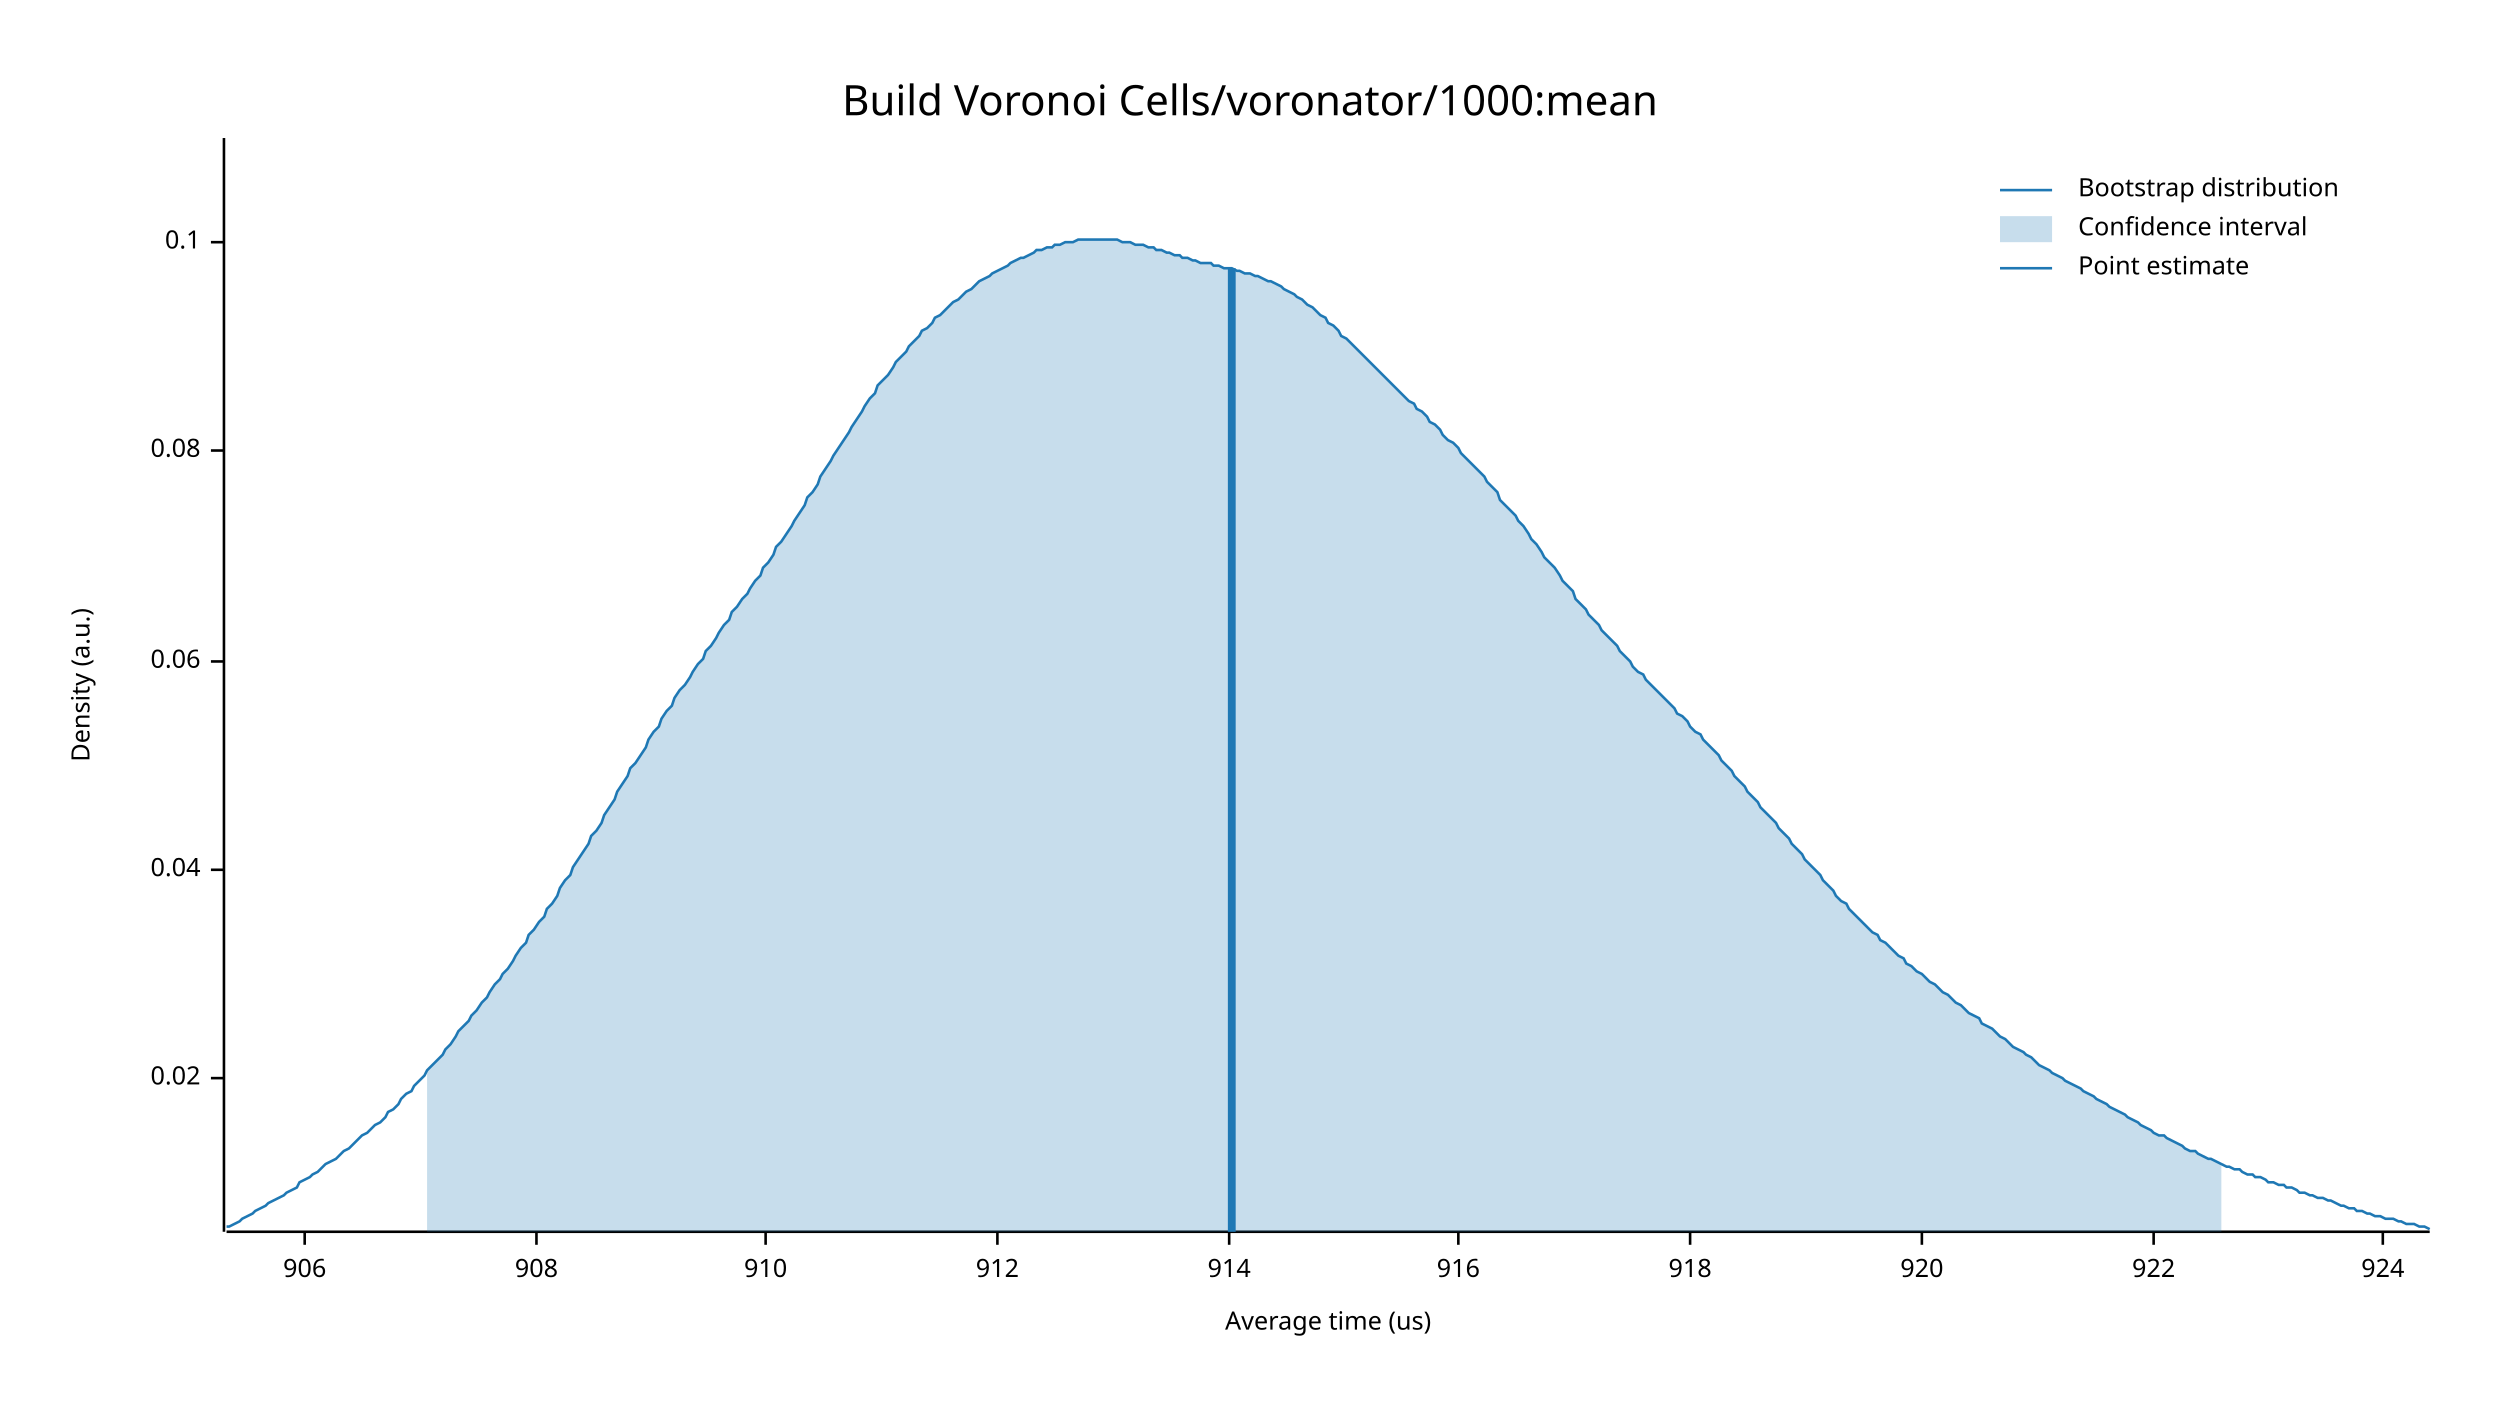
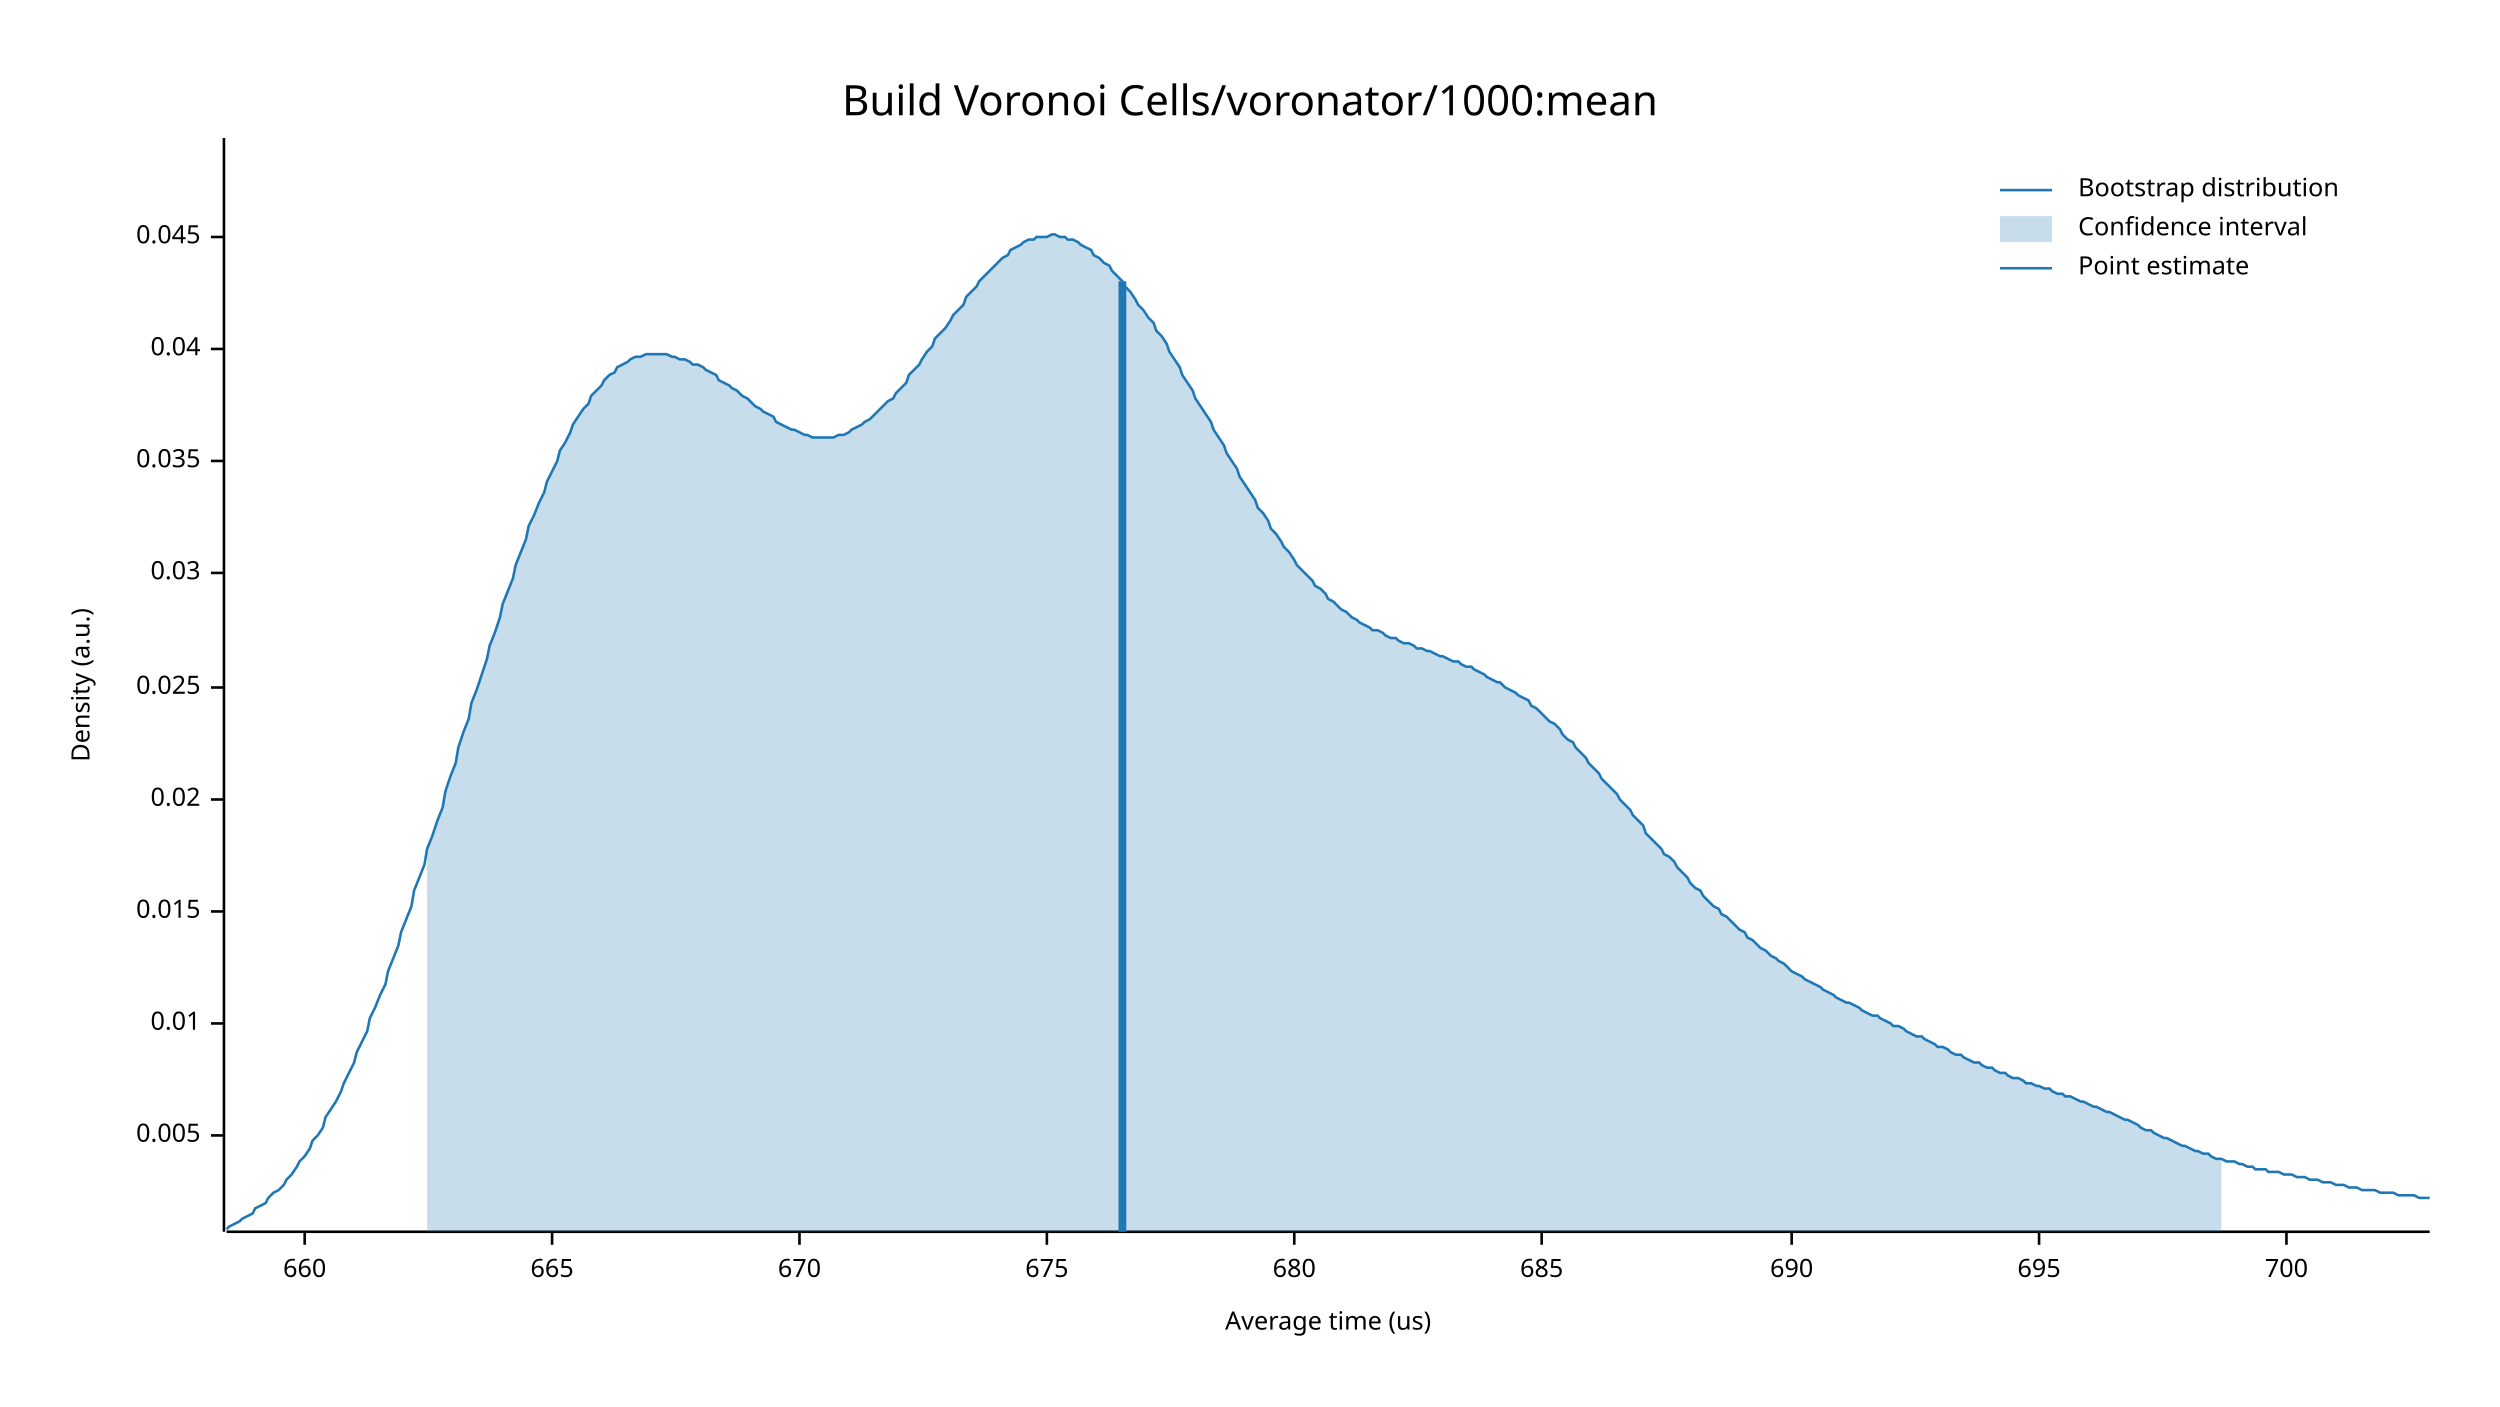
<svg xmlns="http://www.w3.org/2000/svg" width="960" height="540" viewBox="0 0 960 540">
  <text x="480" y="32" dy="0.76em" text-anchor="middle" font-family="sans-serif" font-size="16.129" opacity="1" fill="#000000">
Build Voronoi Cells/voronator/1000:mean
</text>
  <text x="27" y="263" dy="0.76em" text-anchor="middle" font-family="sans-serif" font-size="9.677" opacity="1" fill="#000000" transform="rotate(270, 27, 263)">
Density (a.u.)
</text>
  <text x="510" y="513" dy="-0.5ex" text-anchor="middle" font-family="sans-serif" font-size="9.677" opacity="1" fill="#000000">
Average time (us)
</text>
  <polyline fill="none" opacity="1" stroke="#000000" stroke-width="1" points="86,53 86,473 " />
-   <text x="77" y="414" dy="0.5ex" text-anchor="end" font-family="sans-serif" font-size="9.677" opacity="1" fill="#000000">
+   <text x="77" y="436" dy="0.5ex" text-anchor="end" font-family="sans-serif" font-size="9.677" opacity="1" fill="#000000">
+ 0.005
+ </text>
+   <polyline fill="none" opacity="1" stroke="#000000" stroke-width="1" points="81,436 86,436 " />
+   <text x="77" y="393" dy="0.5ex" text-anchor="end" font-family="sans-serif" font-size="9.677" opacity="1" fill="#000000">
+ 0.01
+ </text>
+   <polyline fill="none" opacity="1" stroke="#000000" stroke-width="1" points="81,393 86,393 " />
+   <text x="77" y="350" dy="0.5ex" text-anchor="end" font-family="sans-serif" font-size="9.677" opacity="1" fill="#000000">
+ 0.015
+ </text>
+   <polyline fill="none" opacity="1" stroke="#000000" stroke-width="1" points="81,350 86,350 " />
+   <text x="77" y="307" dy="0.5ex" text-anchor="end" font-family="sans-serif" font-size="9.677" opacity="1" fill="#000000">
0.02
</text>
-   <polyline fill="none" opacity="1" stroke="#000000" stroke-width="1" points="81,414 86,414 " />
-   <text x="77" y="334" dy="0.5ex" text-anchor="end" font-family="sans-serif" font-size="9.677" opacity="1" fill="#000000">
+   <polyline fill="none" opacity="1" stroke="#000000" stroke-width="1" points="81,307 86,307 " />
+   <text x="77" y="264" dy="0.5ex" text-anchor="end" font-family="sans-serif" font-size="9.677" opacity="1" fill="#000000">
+ 0.025
+ </text>
+   <polyline fill="none" opacity="1" stroke="#000000" stroke-width="1" points="81,264 86,264 " />
+   <text x="77" y="220" dy="0.5ex" text-anchor="end" font-family="sans-serif" font-size="9.677" opacity="1" fill="#000000">
+ 0.03
+ </text>
+   <polyline fill="none" opacity="1" stroke="#000000" stroke-width="1" points="81,220 86,220 " />
+   <text x="77" y="177" dy="0.5ex" text-anchor="end" font-family="sans-serif" font-size="9.677" opacity="1" fill="#000000">
+ 0.035
+ </text>
+   <polyline fill="none" opacity="1" stroke="#000000" stroke-width="1" points="81,177 86,177 " />
+   <text x="77" y="134" dy="0.5ex" text-anchor="end" font-family="sans-serif" font-size="9.677" opacity="1" fill="#000000">
0.04
</text>
-   <polyline fill="none" opacity="1" stroke="#000000" stroke-width="1" points="81,334 86,334 " />
-   <text x="77" y="254" dy="0.5ex" text-anchor="end" font-family="sans-serif" font-size="9.677" opacity="1" fill="#000000">
- 0.06
+   <polyline fill="none" opacity="1" stroke="#000000" stroke-width="1" points="81,134 86,134 " />
+   <text x="77" y="91" dy="0.5ex" text-anchor="end" font-family="sans-serif" font-size="9.677" opacity="1" fill="#000000">
+ 0.045
</text>
-   <polyline fill="none" opacity="1" stroke="#000000" stroke-width="1" points="81,254 86,254 " />
-   <text x="77" y="173" dy="0.5ex" text-anchor="end" font-family="sans-serif" font-size="9.677" opacity="1" fill="#000000">
- 0.08
- </text>
-   <polyline fill="none" opacity="1" stroke="#000000" stroke-width="1" points="81,173 86,173 " />
-   <text x="77" y="93" dy="0.5ex" text-anchor="end" font-family="sans-serif" font-size="9.677" opacity="1" fill="#000000">
- 0.1
- </text>
-   <polyline fill="none" opacity="1" stroke="#000000" stroke-width="1" points="81,93 86,93 " />
+   <polyline fill="none" opacity="1" stroke="#000000" stroke-width="1" points="81,91 86,91 " />
  <polyline fill="none" opacity="1" stroke="#000000" stroke-width="1" points="87,473 933,473 " />
  <text x="117" y="483" dy="0.76em" text-anchor="middle" font-family="sans-serif" font-size="9.677" opacity="1" fill="#000000">
- 906
+ 660
</text>
  <polyline fill="none" opacity="1" stroke="#000000" stroke-width="1" points="117,473 117,478 " />
-   <text x="206" y="483" dy="0.76em" text-anchor="middle" font-family="sans-serif" font-size="9.677" opacity="1" fill="#000000">
- 908
+   <text x="212" y="483" dy="0.76em" text-anchor="middle" font-family="sans-serif" font-size="9.677" opacity="1" fill="#000000">
+ 665
</text>
-   <polyline fill="none" opacity="1" stroke="#000000" stroke-width="1" points="206,473 206,478 " />
-   <text x="294" y="483" dy="0.76em" text-anchor="middle" font-family="sans-serif" font-size="9.677" opacity="1" fill="#000000">
- 910
+   <polyline fill="none" opacity="1" stroke="#000000" stroke-width="1" points="212,473 212,478 " />
+   <text x="307" y="483" dy="0.76em" text-anchor="middle" font-family="sans-serif" font-size="9.677" opacity="1" fill="#000000">
+ 670
</text>
-   <polyline fill="none" opacity="1" stroke="#000000" stroke-width="1" points="294,473 294,478 " />
-   <text x="383" y="483" dy="0.76em" text-anchor="middle" font-family="sans-serif" font-size="9.677" opacity="1" fill="#000000">
- 912
+   <polyline fill="none" opacity="1" stroke="#000000" stroke-width="1" points="307,473 307,478 " />
+   <text x="402" y="483" dy="0.76em" text-anchor="middle" font-family="sans-serif" font-size="9.677" opacity="1" fill="#000000">
+ 675
</text>
-   <polyline fill="none" opacity="1" stroke="#000000" stroke-width="1" points="383,473 383,478 " />
-   <text x="472" y="483" dy="0.76em" text-anchor="middle" font-family="sans-serif" font-size="9.677" opacity="1" fill="#000000">
- 914
+   <polyline fill="none" opacity="1" stroke="#000000" stroke-width="1" points="402,473 402,478 " />
+   <text x="497" y="483" dy="0.76em" text-anchor="middle" font-family="sans-serif" font-size="9.677" opacity="1" fill="#000000">
+ 680
</text>
-   <polyline fill="none" opacity="1" stroke="#000000" stroke-width="1" points="472,473 472,478 " />
-   <text x="560" y="483" dy="0.76em" text-anchor="middle" font-family="sans-serif" font-size="9.677" opacity="1" fill="#000000">
- 916
+   <polyline fill="none" opacity="1" stroke="#000000" stroke-width="1" points="497,473 497,478 " />
+   <text x="592" y="483" dy="0.76em" text-anchor="middle" font-family="sans-serif" font-size="9.677" opacity="1" fill="#000000">
+ 685
</text>
-   <polyline fill="none" opacity="1" stroke="#000000" stroke-width="1" points="560,473 560,478 " />
-   <text x="649" y="483" dy="0.76em" text-anchor="middle" font-family="sans-serif" font-size="9.677" opacity="1" fill="#000000">
- 918
+   <polyline fill="none" opacity="1" stroke="#000000" stroke-width="1" points="592,473 592,478 " />
+   <text x="688" y="483" dy="0.76em" text-anchor="middle" font-family="sans-serif" font-size="9.677" opacity="1" fill="#000000">
+ 690
</text>
-   <polyline fill="none" opacity="1" stroke="#000000" stroke-width="1" points="649,473 649,478 " />
-   <text x="738" y="483" dy="0.76em" text-anchor="middle" font-family="sans-serif" font-size="9.677" opacity="1" fill="#000000">
- 920
+   <polyline fill="none" opacity="1" stroke="#000000" stroke-width="1" points="688,473 688,478 " />
+   <text x="783" y="483" dy="0.76em" text-anchor="middle" font-family="sans-serif" font-size="9.677" opacity="1" fill="#000000">
+ 695
</text>
-   <polyline fill="none" opacity="1" stroke="#000000" stroke-width="1" points="738,473 738,478 " />
-   <text x="827" y="483" dy="0.76em" text-anchor="middle" font-family="sans-serif" font-size="9.677" opacity="1" fill="#000000">
- 922
+   <polyline fill="none" opacity="1" stroke="#000000" stroke-width="1" points="783,473 783,478 " />
+   <text x="878" y="483" dy="0.76em" text-anchor="middle" font-family="sans-serif" font-size="9.677" opacity="1" fill="#000000">
+ 700
</text>
-   <polyline fill="none" opacity="1" stroke="#000000" stroke-width="1" points="827,473 827,478 " />
-   <text x="915" y="483" dy="0.76em" text-anchor="middle" font-family="sans-serif" font-size="9.677" opacity="1" fill="#000000">
- 924
- </text>
-   <polyline fill="none" opacity="1" stroke="#000000" stroke-width="1" points="915,473 915,478 " />
-   <polyline fill="none" opacity="1" stroke="#1F78B4" stroke-width="1" points="87,471 88,471 90,470 92,469 93,468 95,467 97,466 98,465 100,464 102,463 103,462 105,461 107,460 109,459 110,458 112,457 114,456 115,454 117,453 119,452 120,451 122,450 124,448 125,447 127,446 129,445 131,443 132,442 134,441 136,439 137,438 139,436 141,435 142,434 144,432 146,431 148,429 149,427 151,426 153,424 154,422 156,420 158,419 159,417 161,415 163,413 164,411 166,409 168,407 170,405 171,403 173,401 175,398 176,396 178,394 180,392 181,390 183,388 185,385 187,383 188,381 190,378 192,376 193,374 195,372 197,369 198,367 200,364 202,362 203,359 205,357 207,354 209,352 210,349 212,347 214,344 215,341 217,338 219,336 220,333 222,330 224,327 226,324 227,321 229,319 231,316 232,313 234,310 236,307 237,304 239,301 241,298 242,295 244,293 246,290 248,287 249,284 251,281 253,279 254,276 256,273 258,271 259,268 261,265 263,263 265,260 266,258 268,255 270,253 271,250 273,248 275,245 276,243 278,240 280,238 281,235 283,233 285,230 287,228 288,226 290,223 292,221 293,218 295,216 297,213 298,210 300,208 302,205 304,202 305,200 307,197 309,194 310,191 312,189 314,186 315,183 317,180 319,177 320,175 322,172 324,169 326,166 327,164 329,161 331,158 332,156 334,153 336,151 337,148 339,146 341,144 343,141 344,139 346,137 348,135 349,133 351,131 353,129 354,127 356,126 358,124 359,122 361,121 363,119 365,117 366,116 368,115 370,113 371,112 373,111 375,109 376,108 378,107 380,106 381,105 383,104 385,103 387,102 388,101 390,100 392,99 393,99 395,98 397,97 398,96 400,96 402,95 404,95 405,94 407,94 409,93 410,93 412,93 414,92 415,92 417,92 419,92 420,92 422,92 424,92 426,92 427,92 429,92 431,93 432,93 434,93 436,94 437,94 439,94 441,95 443,95 444,96 446,96 448,97 449,97 451,98 453,98 454,99 456,99 458,100 459,100 461,101 463,101 465,101 466,102 468,102 470,103 471,103 473,103 475,104 476,104 478,105 480,105 482,106 483,106 485,107 487,108 488,108 490,109 492,110 493,111 495,112 497,113 498,114 500,115 502,117 504,118 505,119 507,121 509,122 510,124 512,125 514,127 515,129 517,130 519,132 521,134 522,135 524,137 526,139 527,140 529,142 531,144 532,145 534,147 536,149 537,150 539,152 541,154 543,155 544,157 546,158 548,160 549,162 551,163 553,165 554,167 556,169 558,170 560,172 561,174 563,176 565,178 566,179 568,181 570,183 571,185 573,187 575,189 576,192 578,194 580,196 582,198 583,200 585,202 587,205 588,207 590,209 592,212 593,214 595,216 597,218 599,221 600,223 602,225 604,227 605,230 607,232 609,234 610,236 612,238 614,240 615,242 617,244 619,246 621,248 622,250 624,252 626,254 627,256 629,258 631,259 632,261 634,263 636,265 638,267 639,268 641,270 643,272 644,274 646,275 648,277 649,279 651,281 653,282 654,284 656,286 658,288 660,290 661,292 663,294 665,296 666,298 668,300 670,302 671,304 673,306 675,308 676,310 678,312 680,314 682,316 683,318 685,320 687,322 688,324 690,326 692,328 693,330 695,332 697,334 699,336 700,338 702,340 704,342 705,344 707,346 709,347 710,349 712,351 714,353 715,354 717,356 719,358 721,359 722,361 724,362 726,364 727,365 729,367 731,368 732,370 734,371 736,373 738,374 739,375 741,377 743,378 744,379 746,381 748,382 749,383 751,385 753,386 754,387 756,389 758,390 760,391 761,393 763,394 765,395 766,396 768,398 770,399 771,400 773,402 775,403 777,404 778,405 780,406 782,408 783,409 785,410 787,411 788,412 790,413 792,414 793,415 795,416 797,417 799,418 800,419 802,420 804,421 805,422 807,423 809,424 810,425 812,426 814,427 816,428 817,429 819,430 821,431 822,432 824,433 826,434 827,435 829,436 831,436 832,437 834,438 836,439 838,440 839,441 841,442 843,442 844,443 846,444 848,445 849,445 851,446 853,447 855,448 856,448 858,449 860,449 861,450 863,451 865,451 866,452 868,452 870,453 871,454 873,454 875,455 877,455 878,456 880,456 882,457 883,458 885,458 887,459 888,459 890,460 892,460 894,461 895,461 897,462 899,463 900,463 902,464 904,464 905,465 907,465 909,466 910,466 912,467 914,467 916,468 917,468 919,468 921,469 922,469 924,470 926,470 927,470 929,471 931,471 933,472 " />
-   <polygon opacity="0.25" fill="#1F78B4" points="164,411 166,409 168,407 170,405 171,403 173,401 175,398 176,396 178,394 180,392 181,390 183,388 185,385 187,383 188,381 190,378 192,376 193,374 195,372 197,369 198,367 200,364 202,362 203,359 205,357 207,354 209,352 210,349 212,347 214,344 215,341 217,338 219,336 220,333 222,330 224,327 226,324 227,321 229,319 231,316 232,313 234,310 236,307 237,304 239,301 241,298 242,295 244,293 246,290 248,287 249,284 251,281 253,279 254,276 256,273 258,271 259,268 261,265 263,263 265,260 266,258 268,255 270,253 271,250 273,248 275,245 276,243 278,240 280,238 281,235 283,233 285,230 287,228 288,226 290,223 292,221 293,218 295,216 297,213 298,210 300,208 302,205 304,202 305,200 307,197 309,194 310,191 312,189 314,186 315,183 317,180 319,177 320,175 322,172 324,169 326,166 327,164 329,161 331,158 332,156 334,153 336,151 337,148 339,146 341,144 343,141 344,139 346,137 348,135 349,133 351,131 353,129 354,127 356,126 358,124 359,122 361,121 363,119 365,117 366,116 368,115 370,113 371,112 373,111 375,109 376,108 378,107 380,106 381,105 383,104 385,103 387,102 388,101 390,100 392,99 393,99 395,98 397,97 398,96 400,96 402,95 404,95 405,94 407,94 409,93 410,93 412,93 414,92 415,92 417,92 419,92 420,92 422,92 424,92 426,92 427,92 429,92 431,93 432,93 434,93 436,94 437,94 439,94 441,95 443,95 444,96 446,96 448,97 449,97 451,98 453,98 454,99 456,99 458,100 459,100 461,101 463,101 465,101 466,102 468,102 470,103 471,103 473,103 475,104 476,104 478,105 480,105 482,106 483,106 485,107 487,108 488,108 490,109 492,110 493,111 495,112 497,113 498,114 500,115 502,117 504,118 505,119 507,121 509,122 510,124 512,125 514,127 515,129 517,130 519,132 521,134 522,135 524,137 526,139 527,140 529,142 531,144 532,145 534,147 536,149 537,150 539,152 541,154 543,155 544,157 546,158 548,160 549,162 551,163 553,165 554,167 556,169 558,170 560,172 561,174 563,176 565,178 566,179 568,181 570,183 571,185 573,187 575,189 576,192 578,194 580,196 582,198 583,200 585,202 587,205 588,207 590,209 592,212 593,214 595,216 597,218 599,221 600,223 602,225 604,227 605,230 607,232 609,234 610,236 612,238 614,240 615,242 617,244 619,246 621,248 622,250 624,252 626,254 627,256 629,258 631,259 632,261 634,263 636,265 638,267 639,268 641,270 643,272 644,274 646,275 648,277 649,279 651,281 653,282 654,284 656,286 658,288 660,290 661,292 663,294 665,296 666,298 668,300 670,302 671,304 673,306 675,308 676,310 678,312 680,314 682,316 683,318 685,320 687,322 688,324 690,326 692,328 693,330 695,332 697,334 699,336 700,338 702,340 704,342 705,344 707,346 709,347 710,349 712,351 714,353 715,354 717,356 719,358 721,359 722,361 724,362 726,364 727,365 729,367 731,368 732,370 734,371 736,373 738,374 739,375 741,377 743,378 744,379 746,381 748,382 749,383 751,385 753,386 754,387 756,389 758,390 760,391 761,393 763,394 765,395 766,396 768,398 770,399 771,400 773,402 775,403 777,404 778,405 780,406 782,408 783,409 785,410 787,411 788,412 790,413 792,414 793,415 795,416 797,417 799,418 800,419 802,420 804,421 805,422 807,423 809,424 810,425 812,426 814,427 816,428 817,429 819,430 821,431 822,432 824,433 826,434 827,435 829,436 831,436 832,437 834,438 836,439 838,440 839,441 841,442 843,442 844,443 846,444 848,445 849,445 851,446 853,447 853,473 164,473 " />
-   <polyline fill="none" opacity="1" stroke="#1F78B4" stroke-width="3" points="473,473 473,103 " />
+   <polyline fill="none" opacity="1" stroke="#000000" stroke-width="1" points="878,473 878,478 " />
+   <polyline fill="none" opacity="1" stroke="#1F78B4" stroke-width="1" points="87,472 88,471 90,470 92,469 93,468 95,467 97,466 98,464 100,463 102,462 103,460 105,458 107,457 109,455 110,453 112,451 114,448 115,446 117,444 119,441 120,438 122,436 124,433 125,429 127,426 129,423 131,419 132,416 134,412 136,408 137,404 139,400 141,396 142,391 144,387 146,382 148,378 149,373 151,368 153,363 154,358 156,353 158,348 159,342 161,337 163,332 164,326 166,321 168,315 170,310 171,304 173,298 175,293 176,287 178,281 180,276 181,270 183,265 185,259 187,253 188,248 190,243 192,237 193,232 195,227 197,222 198,217 200,212 202,207 203,202 205,198 207,193 209,189 210,185 212,181 214,177 215,173 217,170 219,166 220,163 222,160 224,157 226,155 227,152 229,150 231,148 232,146 234,144 236,143 237,141 239,140 241,139 242,138 244,137 246,137 248,136 249,136 251,136 253,136 254,136 256,136 258,137 259,137 261,138 263,138 265,139 266,140 268,140 270,141 271,142 273,143 275,144 276,146 278,147 280,148 281,149 283,150 285,152 287,153 288,154 290,156 292,157 293,158 295,159 297,160 298,162 300,163 302,164 304,165 305,165 307,166 309,167 310,167 312,168 314,168 315,168 317,168 319,168 320,168 322,167 324,167 326,166 327,165 329,164 331,163 332,162 334,161 336,159 337,158 339,156 341,154 343,153 344,151 346,149 348,147 349,144 351,142 353,140 354,138 356,135 358,133 359,130 361,128 363,126 365,123 366,121 368,119 370,117 371,114 373,112 375,110 376,108 378,106 380,104 381,103 383,101 385,99 387,98 388,96 390,95 392,94 393,93 395,92 397,92 398,91 400,91 402,91 404,90 405,90 407,91 409,91 410,92 412,92 414,93 415,94 417,95 419,96 420,98 422,99 424,101 426,102 427,104 429,106 431,108 432,110 434,112 436,115 437,117 439,119 441,122 443,124 444,127 446,129 448,132 449,135 451,138 453,141 454,144 456,147 458,150 459,153 461,156 463,159 465,162 466,165 468,168 470,171 471,174 473,177 475,180 476,183 478,186 480,189 482,192 483,195 485,197 487,200 488,203 490,205 492,208 493,210 495,212 497,215 498,217 500,219 502,221 504,223 505,225 507,226 509,228 510,230 512,231 514,233 515,234 517,235 519,237 521,238 522,239 524,240 526,241 527,242 529,242 531,243 532,244 534,245 536,245 537,246 539,247 541,247 543,248 544,249 546,249 548,250 549,250 551,251 553,252 554,252 556,253 558,254 560,254 561,255 563,256 565,256 566,257 568,258 570,259 571,260 573,261 575,262 576,262 578,264 580,265 582,266 583,267 585,268 587,269 588,271 590,272 592,274 593,275 595,277 597,278 599,280 600,282 602,284 604,285 605,287 607,289 609,291 610,293 612,295 614,297 615,299 617,301 619,303 621,305 622,307 624,309 626,311 627,313 629,315 631,317 632,320 634,322 636,324 638,326 639,328 641,329 643,331 644,333 646,335 648,337 649,339 651,341 653,342 654,344 656,346 658,348 660,349 661,351 663,352 665,354 666,355 668,357 670,358 671,360 673,361 675,363 676,364 678,365 680,367 682,368 683,369 685,370 687,372 688,373 690,374 692,375 693,376 695,377 697,378 699,379 700,380 702,381 704,382 705,383 707,384 709,385 710,385 712,386 714,387 715,388 717,389 719,390 721,390 722,391 724,392 726,393 727,394 729,394 731,395 732,396 734,397 736,398 738,398 739,399 741,400 743,401 744,402 746,402 748,403 749,404 751,405 753,405 754,406 756,407 758,408 760,408 761,409 763,410 765,410 766,411 768,412 770,412 771,413 773,414 775,414 777,415 778,416 780,416 782,417 783,417 785,418 787,418 788,419 790,420 792,420 793,421 795,421 797,422 799,423 800,423 802,424 804,425 805,425 807,426 809,427 810,427 812,428 814,429 816,430 817,430 819,431 821,432 822,433 824,434 826,434 827,435 829,436 831,437 832,437 834,438 836,439 838,440 839,440 841,441 843,442 844,442 846,443 848,443 849,444 851,445 853,445 855,446 856,446 858,446 860,447 861,447 863,448 865,448 866,449 868,449 870,449 871,450 873,450 875,450 877,451 878,451 880,451 882,452 883,452 885,452 887,453 888,453 890,453 892,454 894,454 895,454 897,455 899,455 900,455 902,456 904,456 905,456 907,457 909,457 910,457 912,457 914,458 916,458 917,458 919,458 921,459 922,459 924,459 926,459 927,459 929,460 931,460 933,460 " />
+   <polygon opacity="0.25" fill="#1F78B4" points="164,326 166,321 168,315 170,310 171,304 173,298 175,293 176,287 178,281 180,276 181,270 183,265 185,259 187,253 188,248 190,243 192,237 193,232 195,227 197,222 198,217 200,212 202,207 203,202 205,198 207,193 209,189 210,185 212,181 214,177 215,173 217,170 219,166 220,163 222,160 224,157 226,155 227,152 229,150 231,148 232,146 234,144 236,143 237,141 239,140 241,139 242,138 244,137 246,137 248,136 249,136 251,136 253,136 254,136 256,136 258,137 259,137 261,138 263,138 265,139 266,140 268,140 270,141 271,142 273,143 275,144 276,146 278,147 280,148 281,149 283,150 285,152 287,153 288,154 290,156 292,157 293,158 295,159 297,160 298,162 300,163 302,164 304,165 305,165 307,166 309,167 310,167 312,168 314,168 315,168 317,168 319,168 320,168 322,167 324,167 326,166 327,165 329,164 331,163 332,162 334,161 336,159 337,158 339,156 341,154 343,153 344,151 346,149 348,147 349,144 351,142 353,140 354,138 356,135 358,133 359,130 361,128 363,126 365,123 366,121 368,119 370,117 371,114 373,112 375,110 376,108 378,106 380,104 381,103 383,101 385,99 387,98 388,96 390,95 392,94 393,93 395,92 397,92 398,91 400,91 402,91 404,90 405,90 407,91 409,91 410,92 412,92 414,93 415,94 417,95 419,96 420,98 422,99 424,101 426,102 427,104 429,106 431,108 432,110 434,112 436,115 437,117 439,119 441,122 443,124 444,127 446,129 448,132 449,135 451,138 453,141 454,144 456,147 458,150 459,153 461,156 463,159 465,162 466,165 468,168 470,171 471,174 473,177 475,180 476,183 478,186 480,189 482,192 483,195 485,197 487,200 488,203 490,205 492,208 493,210 495,212 497,215 498,217 500,219 502,221 504,223 505,225 507,226 509,228 510,230 512,231 514,233 515,234 517,235 519,237 521,238 522,239 524,240 526,241 527,242 529,242 531,243 532,244 534,245 536,245 537,246 539,247 541,247 543,248 544,249 546,249 548,250 549,250 551,251 553,252 554,252 556,253 558,254 560,254 561,255 563,256 565,256 566,257 568,258 570,259 571,260 573,261 575,262 576,262 578,264 580,265 582,266 583,267 585,268 587,269 588,271 590,272 592,274 593,275 595,277 597,278 599,280 600,282 602,284 604,285 605,287 607,289 609,291 610,293 612,295 614,297 615,299 617,301 619,303 621,305 622,307 624,309 626,311 627,313 629,315 631,317 632,320 634,322 636,324 638,326 639,328 641,329 643,331 644,333 646,335 648,337 649,339 651,341 653,342 654,344 656,346 658,348 660,349 661,351 663,352 665,354 666,355 668,357 670,358 671,360 673,361 675,363 676,364 678,365 680,367 682,368 683,369 685,370 687,372 688,373 690,374 692,375 693,376 695,377 697,378 699,379 700,380 702,381 704,382 705,383 707,384 709,385 710,385 712,386 714,387 715,388 717,389 719,390 721,390 722,391 724,392 726,393 727,394 729,394 731,395 732,396 734,397 736,398 738,398 739,399 741,400 743,401 744,402 746,402 748,403 749,404 751,405 753,405 754,406 756,407 758,408 760,408 761,409 763,410 765,410 766,411 768,412 770,412 771,413 773,414 775,414 777,415 778,416 780,416 782,417 783,417 785,418 787,418 788,419 790,420 792,420 793,421 795,421 797,422 799,423 800,423 802,424 804,425 805,425 807,426 809,427 810,427 812,428 814,429 816,430 817,430 819,431 821,432 822,433 824,434 826,434 827,435 829,436 831,437 832,437 834,438 836,439 838,440 839,440 841,441 843,442 844,442 846,443 848,443 849,444 851,445 853,445 853,473 164,473 " />
+   <polyline fill="none" opacity="1" stroke="#1F78B4" stroke-width="3" points="431,473 431,108 " />
  <text x="798" y="68" dy="0.76em" text-anchor="start" font-family="sans-serif" font-size="9.677" opacity="1" fill="#000000">
Bootstrap distribution
</text>
  <text x="798" y="83" dy="0.76em" text-anchor="start" font-family="sans-serif" font-size="9.677" opacity="1" fill="#000000">
Confidence interval
</text>
  <text x="798" y="98" dy="0.76em" text-anchor="start" font-family="sans-serif" font-size="9.677" opacity="1" fill="#000000">
Point estimate
</text>
  <polyline fill="none" opacity="1" stroke="#1F78B4" stroke-width="1" points="768,73 788,73 " />
  <rect x="768" y="83" width="20" height="10" opacity="0.25" fill="#1F78B4" stroke="none" />
  <polyline fill="none" opacity="1" stroke="#1F78B4" stroke-width="1" points="768,103 788,103 " />
</svg>
